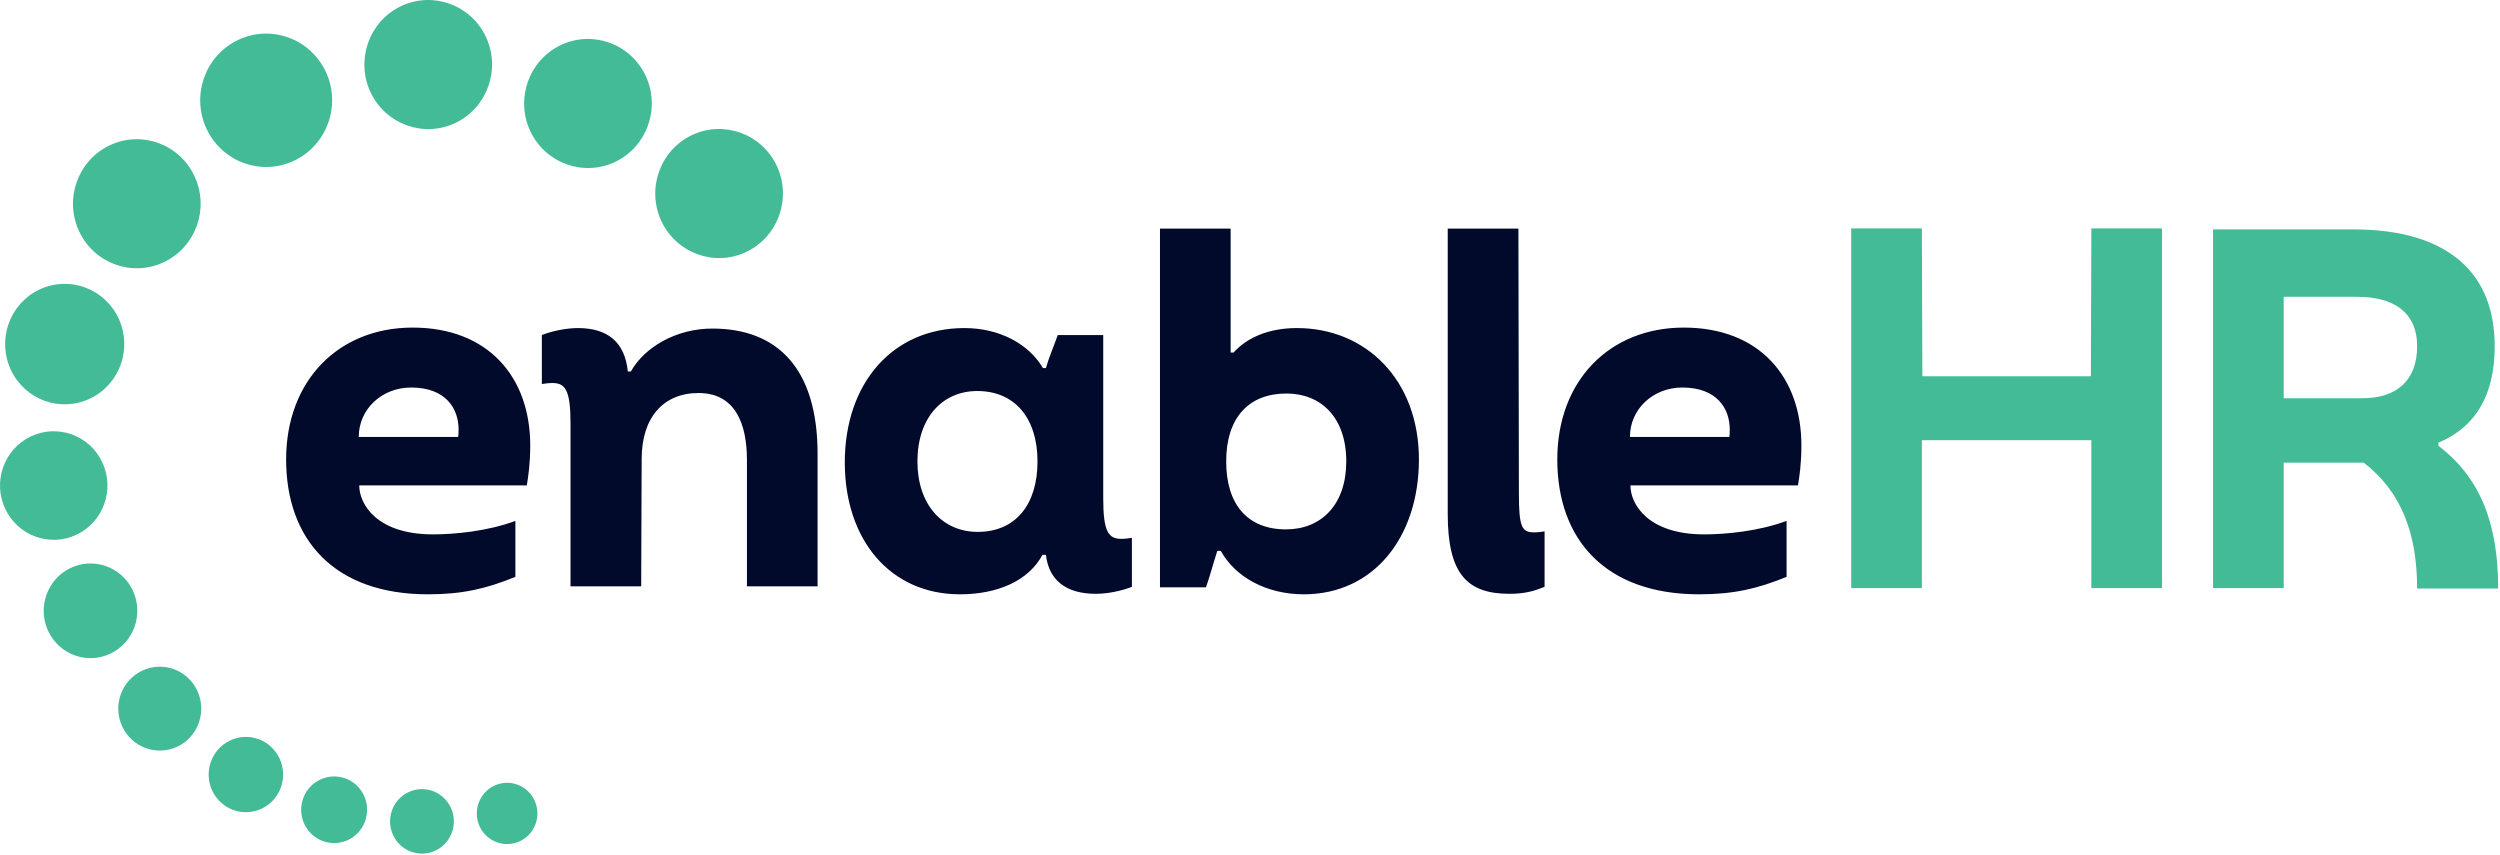
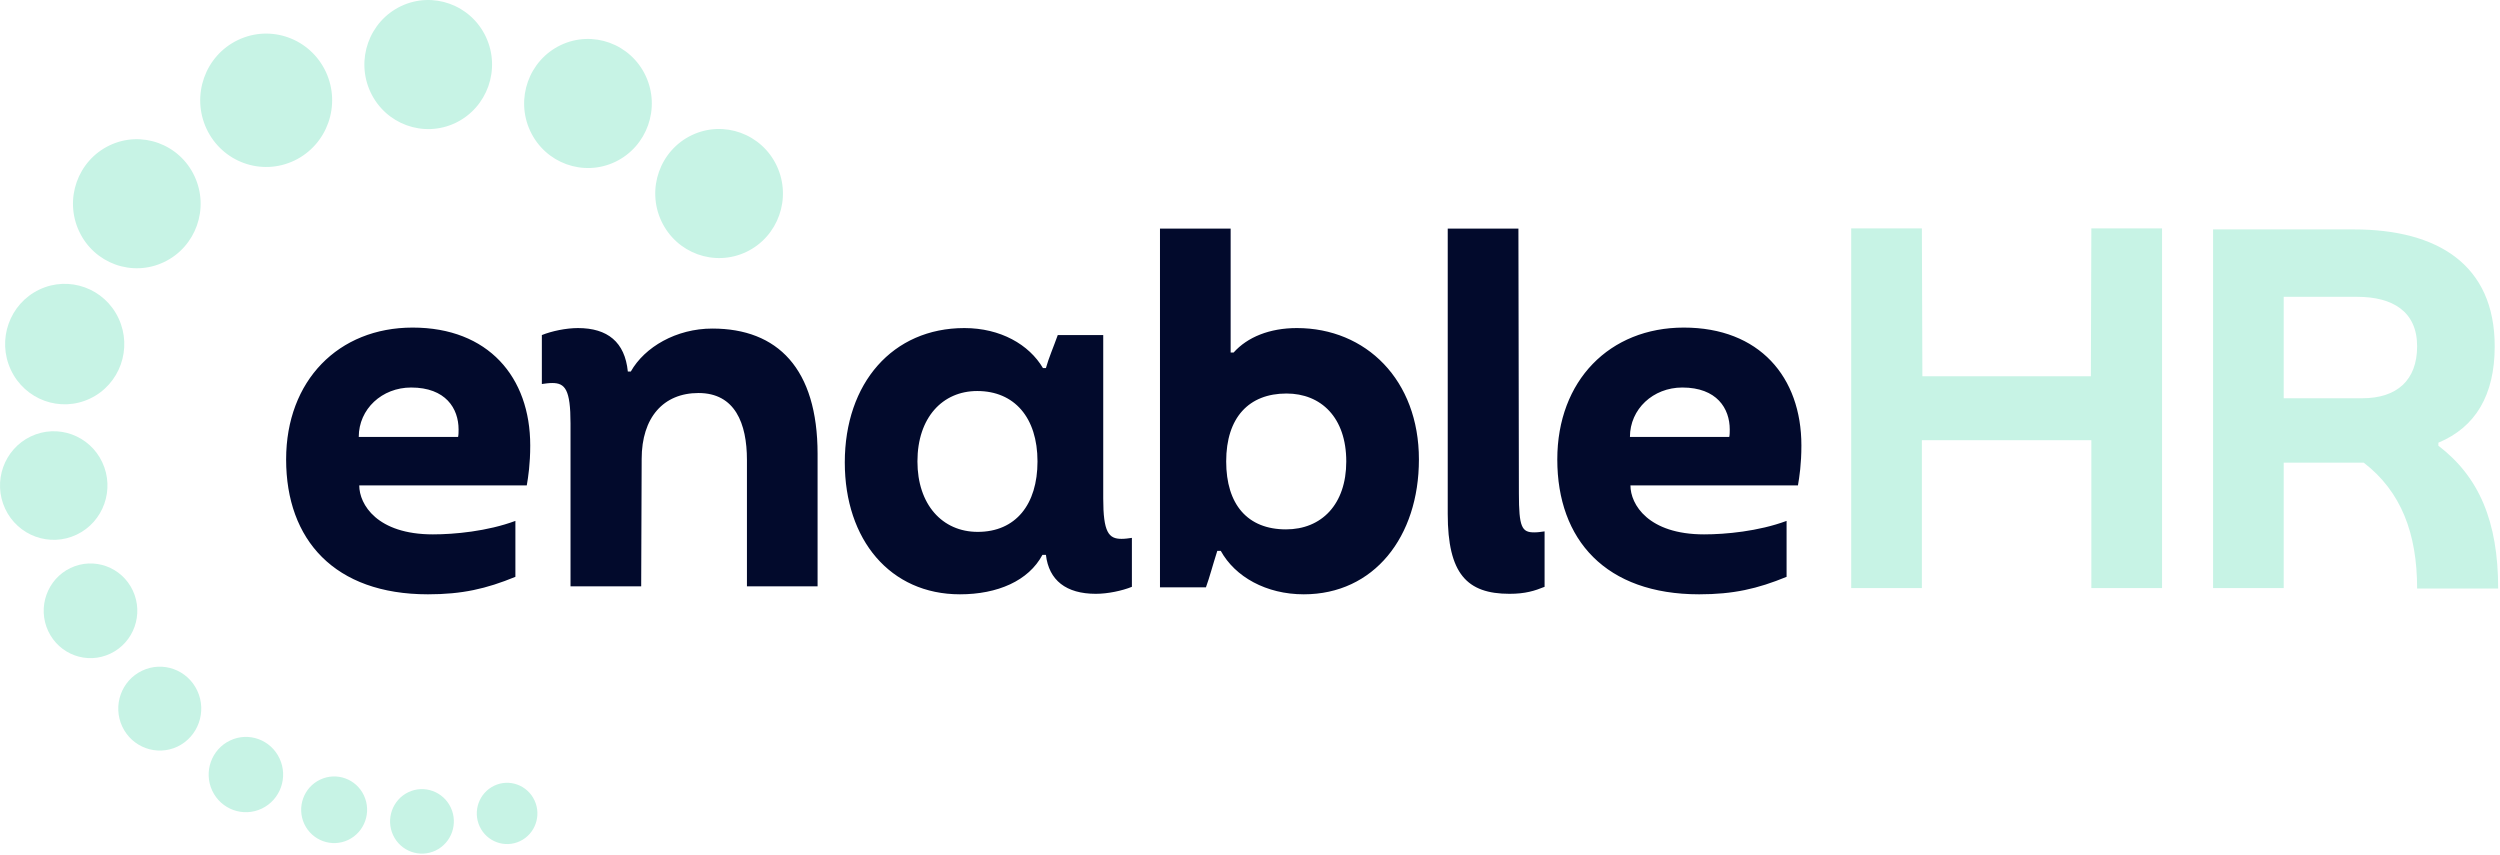
<svg xmlns="http://www.w3.org/2000/svg" width="120px" height="41px" viewBox="0 0 120 41" version="1.1">
  <g id="Home" stroke="none" stroke-width="1" fill="none" fill-rule="evenodd">
    <g id="Desktop---Home" transform="translate(-200, -19)">
      <g id="Nav-Bar" transform="translate(200, 0)">
        <g id="Logo" transform="translate(0, 19)">
          <path d="M19.806,15.724 C23.435,15.724 25.451,18.097 25.451,21.382 C25.451,22.269 25.356,22.892 25.285,23.3 L17.244,23.3 C17.244,24.211 18.098,25.65 20.779,25.65 C21.798,25.65 23.388,25.506 24.739,25.003 L24.739,27.688 C23.34,28.263 22.178,28.527 20.541,28.527 C16.058,28.527 13.734,25.914 13.734,22.054 C13.734,18.265 16.248,15.724 19.806,15.724 Z M46.29,15.747 C48.022,15.747 49.397,16.539 50.061,17.666 L50.204,17.666 C50.346,17.162 50.559,16.683 50.773,16.083 L52.955,16.083 L52.955,23.924 C52.955,25.554 53.216,25.865 53.833,25.865 C53.999,25.865 54.164,25.842 54.331,25.818 L54.331,28.167 C53.856,28.359 53.169,28.503 52.599,28.503 C51.176,28.503 50.346,27.856 50.204,26.633 L50.037,26.633 C49.373,27.88 47.879,28.527 46.077,28.527 C42.732,28.527 40.55,25.914 40.55,22.197 C40.55,18.385 42.851,15.747 46.29,15.747 Z M59.071,10.974 L59.071,16.922 L59.213,16.922 C59.877,16.179 60.945,15.747 62.249,15.747 C65.57,15.747 68.108,18.241 68.108,22.053 C68.108,25.77 65.949,28.527 62.581,28.527 C60.779,28.527 59.284,27.688 58.597,26.441 L58.43,26.441 C58.193,27.184 58.075,27.664 57.885,28.192 L55.679,28.192 L55.679,10.974 L59.071,10.974 Z M80.822,15.724 C84.452,15.724 86.467,18.097 86.467,21.382 C86.467,22.269 86.372,22.892 86.301,23.3 L78.261,23.3 C78.261,24.211 79.115,25.65 81.795,25.65 C82.815,25.65 84.404,25.506 85.756,25.003 L85.756,27.688 C84.356,28.263 83.194,28.527 81.557,28.527 C77.075,28.527 74.75,25.914 74.75,22.054 C74.75,18.265 77.264,15.724 80.822,15.724 Z M72.884,10.974 L72.907,23.684 C72.907,25.314 73.049,25.554 73.642,25.554 C73.808,25.554 73.975,25.53 74.14,25.506 L74.14,28.167 C73.666,28.359 73.215,28.503 72.457,28.503 C70.417,28.503 69.491,27.544 69.491,24.667 L69.491,10.974 L72.884,10.974 Z M27.741,15.747 C29.164,15.747 29.994,16.419 30.136,17.833 L30.279,17.833 C30.943,16.658 32.461,15.771 34.193,15.771 C37.323,15.771 39.244,17.69 39.244,21.789 L39.244,28.143 L35.853,28.143 L35.853,22.077 C35.853,20.327 35.284,18.865 33.528,18.865 C31.844,18.865 30.8,20.039 30.8,22.029 L30.777,28.143 L27.385,28.143 L27.385,20.327 C27.385,18.697 27.124,18.385 26.508,18.385 C26.342,18.385 26.176,18.409 26.009,18.433 L26.009,16.083 C26.484,15.891 27.172,15.747 27.741,15.747 Z M46.907,18.769 C45.246,18.769 44.037,20.039 44.037,22.149 C44.037,24.211 45.223,25.53 46.931,25.53 C48.756,25.53 49.8,24.211 49.8,22.149 C49.8,20.039 48.686,18.769 46.907,18.769 Z M61.751,18.889 C59.948,18.889 58.857,20.039 58.857,22.149 C58.857,24.211 59.877,25.41 61.727,25.41 C63.435,25.41 64.621,24.211 64.621,22.149 C64.621,20.039 63.411,18.889 61.751,18.889 Z M19.735,18.601 C18.335,18.601 17.22,19.632 17.22,20.974 L21.988,20.974 C22.012,20.878 22.012,20.71 22.012,20.615 C22.012,19.608 21.395,18.601 19.735,18.601 Z M80.751,18.601 C79.352,18.601 78.237,19.632 78.237,20.974 L83.004,20.974 C83.028,20.878 83.028,20.71 83.028,20.615 C83.028,19.608 82.411,18.601 80.751,18.601 Z" id="Combined-Shape" fill="#020A2C" />
-           <path d="M112.986,11.012 C117.019,11.012 119.746,12.714 119.746,16.622 C119.746,18.972 118.821,20.507 117.042,21.249 L117.042,21.394 C118.987,22.88 119.912,25.014 119.912,28.251 L116.022,28.251 C116.022,25.613 115.263,23.599 113.461,22.209 L109.618,22.209 L109.618,28.227 L106.227,28.227 L106.227,11.012 L112.986,11.012 Z M92.25,10.963 L92.274,18.061 L100.362,18.061 L100.385,10.963 L103.778,10.963 L103.778,28.227 L100.385,28.227 L100.385,21.13 L92.25,21.13 L92.25,28.227 L88.858,28.227 L88.858,10.963 L92.25,10.963 Z M113.153,14.248 L109.618,14.248 L109.618,19.116 L113.39,19.116 C115.05,19.116 116.022,18.253 116.022,16.622 C116.022,14.944 114.837,14.248 113.153,14.248 Z" id="Combined-Shape" fill="#43BB96" />
-           <path d="M21.639,38.766 C21.999,39.535 21.674,40.46 20.908,40.826 C20.144,41.191 19.23,40.86 18.87,40.089 C18.51,39.316 18.836,38.393 19.599,38.026 C20.366,37.66 21.277,37.993 21.639,38.766 Z M25.656,38.417 C25.999,39.15 25.689,40.028 24.963,40.374 C24.235,40.722 23.368,40.405 23.025,39.673 C22.683,38.942 22.992,38.063 23.72,37.715 C24.446,37.367 25.313,37.684 25.656,38.417 Z M17.47,38.184 C17.842,38.983 17.506,39.937 16.715,40.316 C15.925,40.692 14.981,40.349 14.607,39.552 C14.235,38.756 14.572,37.799 15.363,37.424 C16.155,37.045 17.098,37.386 17.47,38.184 Z M13.419,36.408 C13.841,37.308 13.459,38.386 12.567,38.812 C11.673,39.239 10.609,38.852 10.187,37.952 C9.765,37.048 10.149,35.971 11.041,35.545 C11.932,35.118 12.998,35.504 13.419,36.408 Z M9.47,33.154 C9.939,34.159 9.514,35.36 8.52,35.836 C7.524,36.308 6.338,35.878 5.867,34.872 C5.399,33.87 5.823,32.669 6.818,32.195 C7.814,31.719 8.999,32.148 9.47,33.154 Z M6.376,28.348 C6.906,29.484 6.425,30.836 5.303,31.372 C4.182,31.909 2.844,31.425 2.312,30.288 C1.784,29.157 2.261,27.801 3.385,27.263 C4.507,26.73 5.846,27.213 6.376,28.348 Z M4.911,22.193 C5.519,23.493 4.968,25.047 3.681,25.662 C2.392,26.277 0.856,25.721 0.248,24.42 C-0.361,23.119 0.19,21.565 1.477,20.949 C2.766,20.336 4.303,20.891 4.911,22.193 Z M5.691,15.28 C6.367,16.726 5.756,18.448 4.326,19.129 C2.899,19.812 1.195,19.195 0.52,17.751 C-0.155,16.305 0.457,14.583 1.884,13.902 C3.311,13.22 5.017,13.836 5.691,15.28 Z M9.336,8.456 C10.06,10.005 9.405,11.849 7.875,12.579 C6.347,13.31 4.518,12.649 3.797,11.101 C3.074,9.556 3.728,7.71 5.258,6.979 C6.786,6.248 8.616,6.912 9.336,8.456 Z M33.207,6.487 C34.738,5.759 36.564,6.42 37.288,7.967 C38.009,9.515 37.355,11.358 35.826,12.091 C34.294,12.82 32.47,12.158 31.746,10.613 C31.023,9.066 31.677,7.218 33.207,6.487 Z M30.994,3.645 C31.715,5.192 31.061,7.036 29.532,7.769 C28,8.498 26.176,7.836 25.452,6.291 C24.73,4.744 25.384,2.896 26.914,2.165 C28.444,1.437 30.271,2.098 30.994,3.645 Z M15.64,3.447 C16.386,5.045 15.71,6.952 14.128,7.708 C12.546,8.463 10.66,7.779 9.913,6.181 C9.168,4.582 9.843,2.673 11.423,1.92 C13.004,1.165 14.89,1.847 15.64,3.447 Z M23.326,1.776 C24.047,3.323 23.393,5.167 21.864,5.9 C20.332,6.629 18.508,5.967 17.784,4.422 C17.062,2.875 17.716,1.027 19.246,0.296 C20.776,-0.432 22.603,0.229 23.326,1.776 Z" id="Combined-Shape" fill="#43BB96" />
+           <path d="M112.986,11.012 C117.019,11.012 119.746,12.714 119.746,16.622 C119.746,18.972 118.821,20.507 117.042,21.249 L117.042,21.394 C118.987,22.88 119.912,25.014 119.912,28.251 L116.022,28.251 C116.022,25.613 115.263,23.599 113.461,22.209 L109.618,22.209 L109.618,28.227 L106.227,28.227 L106.227,11.012 L112.986,11.012 Z M92.25,10.963 L92.274,18.061 L100.362,18.061 L100.385,10.963 L103.778,10.963 L103.778,28.227 L100.385,28.227 L100.385,21.13 L92.25,21.13 L92.25,28.227 L88.858,28.227 L88.858,10.963 L92.25,10.963 Z M113.153,14.248 L109.618,14.248 L109.618,19.116 L113.39,19.116 C115.05,19.116 116.022,18.253 116.022,16.622 C116.022,14.944 114.837,14.248 113.153,14.248 Z" id="Combined-Shape" fill="#C7F3E5" />
+           <path d="M21.639,38.766 C21.999,39.535 21.674,40.46 20.908,40.826 C20.144,41.191 19.23,40.86 18.87,40.089 C18.51,39.316 18.836,38.393 19.599,38.026 C20.366,37.66 21.277,37.993 21.639,38.766 Z M25.656,38.417 C25.999,39.15 25.689,40.028 24.963,40.374 C24.235,40.722 23.368,40.405 23.025,39.673 C22.683,38.942 22.992,38.063 23.72,37.715 C24.446,37.367 25.313,37.684 25.656,38.417 Z M17.47,38.184 C17.842,38.983 17.506,39.937 16.715,40.316 C15.925,40.692 14.981,40.349 14.607,39.552 C14.235,38.756 14.572,37.799 15.363,37.424 C16.155,37.045 17.098,37.386 17.47,38.184 Z M13.419,36.408 C13.841,37.308 13.459,38.386 12.567,38.812 C11.673,39.239 10.609,38.852 10.187,37.952 C9.765,37.048 10.149,35.971 11.041,35.545 C11.932,35.118 12.998,35.504 13.419,36.408 Z M9.47,33.154 C9.939,34.159 9.514,35.36 8.52,35.836 C7.524,36.308 6.338,35.878 5.867,34.872 C5.399,33.87 5.823,32.669 6.818,32.195 C7.814,31.719 8.999,32.148 9.47,33.154 Z M6.376,28.348 C6.906,29.484 6.425,30.836 5.303,31.372 C4.182,31.909 2.844,31.425 2.312,30.288 C1.784,29.157 2.261,27.801 3.385,27.263 C4.507,26.73 5.846,27.213 6.376,28.348 Z M4.911,22.193 C5.519,23.493 4.968,25.047 3.681,25.662 C2.392,26.277 0.856,25.721 0.248,24.42 C-0.361,23.119 0.19,21.565 1.477,20.949 C2.766,20.336 4.303,20.891 4.911,22.193 Z M5.691,15.28 C6.367,16.726 5.756,18.448 4.326,19.129 C2.899,19.812 1.195,19.195 0.52,17.751 C-0.155,16.305 0.457,14.583 1.884,13.902 C3.311,13.22 5.017,13.836 5.691,15.28 Z M9.336,8.456 C10.06,10.005 9.405,11.849 7.875,12.579 C6.347,13.31 4.518,12.649 3.797,11.101 C3.074,9.556 3.728,7.71 5.258,6.979 C6.786,6.248 8.616,6.912 9.336,8.456 Z M33.207,6.487 C34.738,5.759 36.564,6.42 37.288,7.967 C38.009,9.515 37.355,11.358 35.826,12.091 C34.294,12.82 32.47,12.158 31.746,10.613 C31.023,9.066 31.677,7.218 33.207,6.487 Z M30.994,3.645 C31.715,5.192 31.061,7.036 29.532,7.769 C28,8.498 26.176,7.836 25.452,6.291 C24.73,4.744 25.384,2.896 26.914,2.165 C28.444,1.437 30.271,2.098 30.994,3.645 Z M15.64,3.447 C16.386,5.045 15.71,6.952 14.128,7.708 C12.546,8.463 10.66,7.779 9.913,6.181 C9.168,4.582 9.843,2.673 11.423,1.92 C13.004,1.165 14.89,1.847 15.64,3.447 Z M23.326,1.776 C24.047,3.323 23.393,5.167 21.864,5.9 C20.332,6.629 18.508,5.967 17.784,4.422 C17.062,2.875 17.716,1.027 19.246,0.296 C20.776,-0.432 22.603,0.229 23.326,1.776 Z" id="Combined-Shape" fill="#C7F3E5" />
        </g>
      </g>
    </g>
  </g>
</svg>
